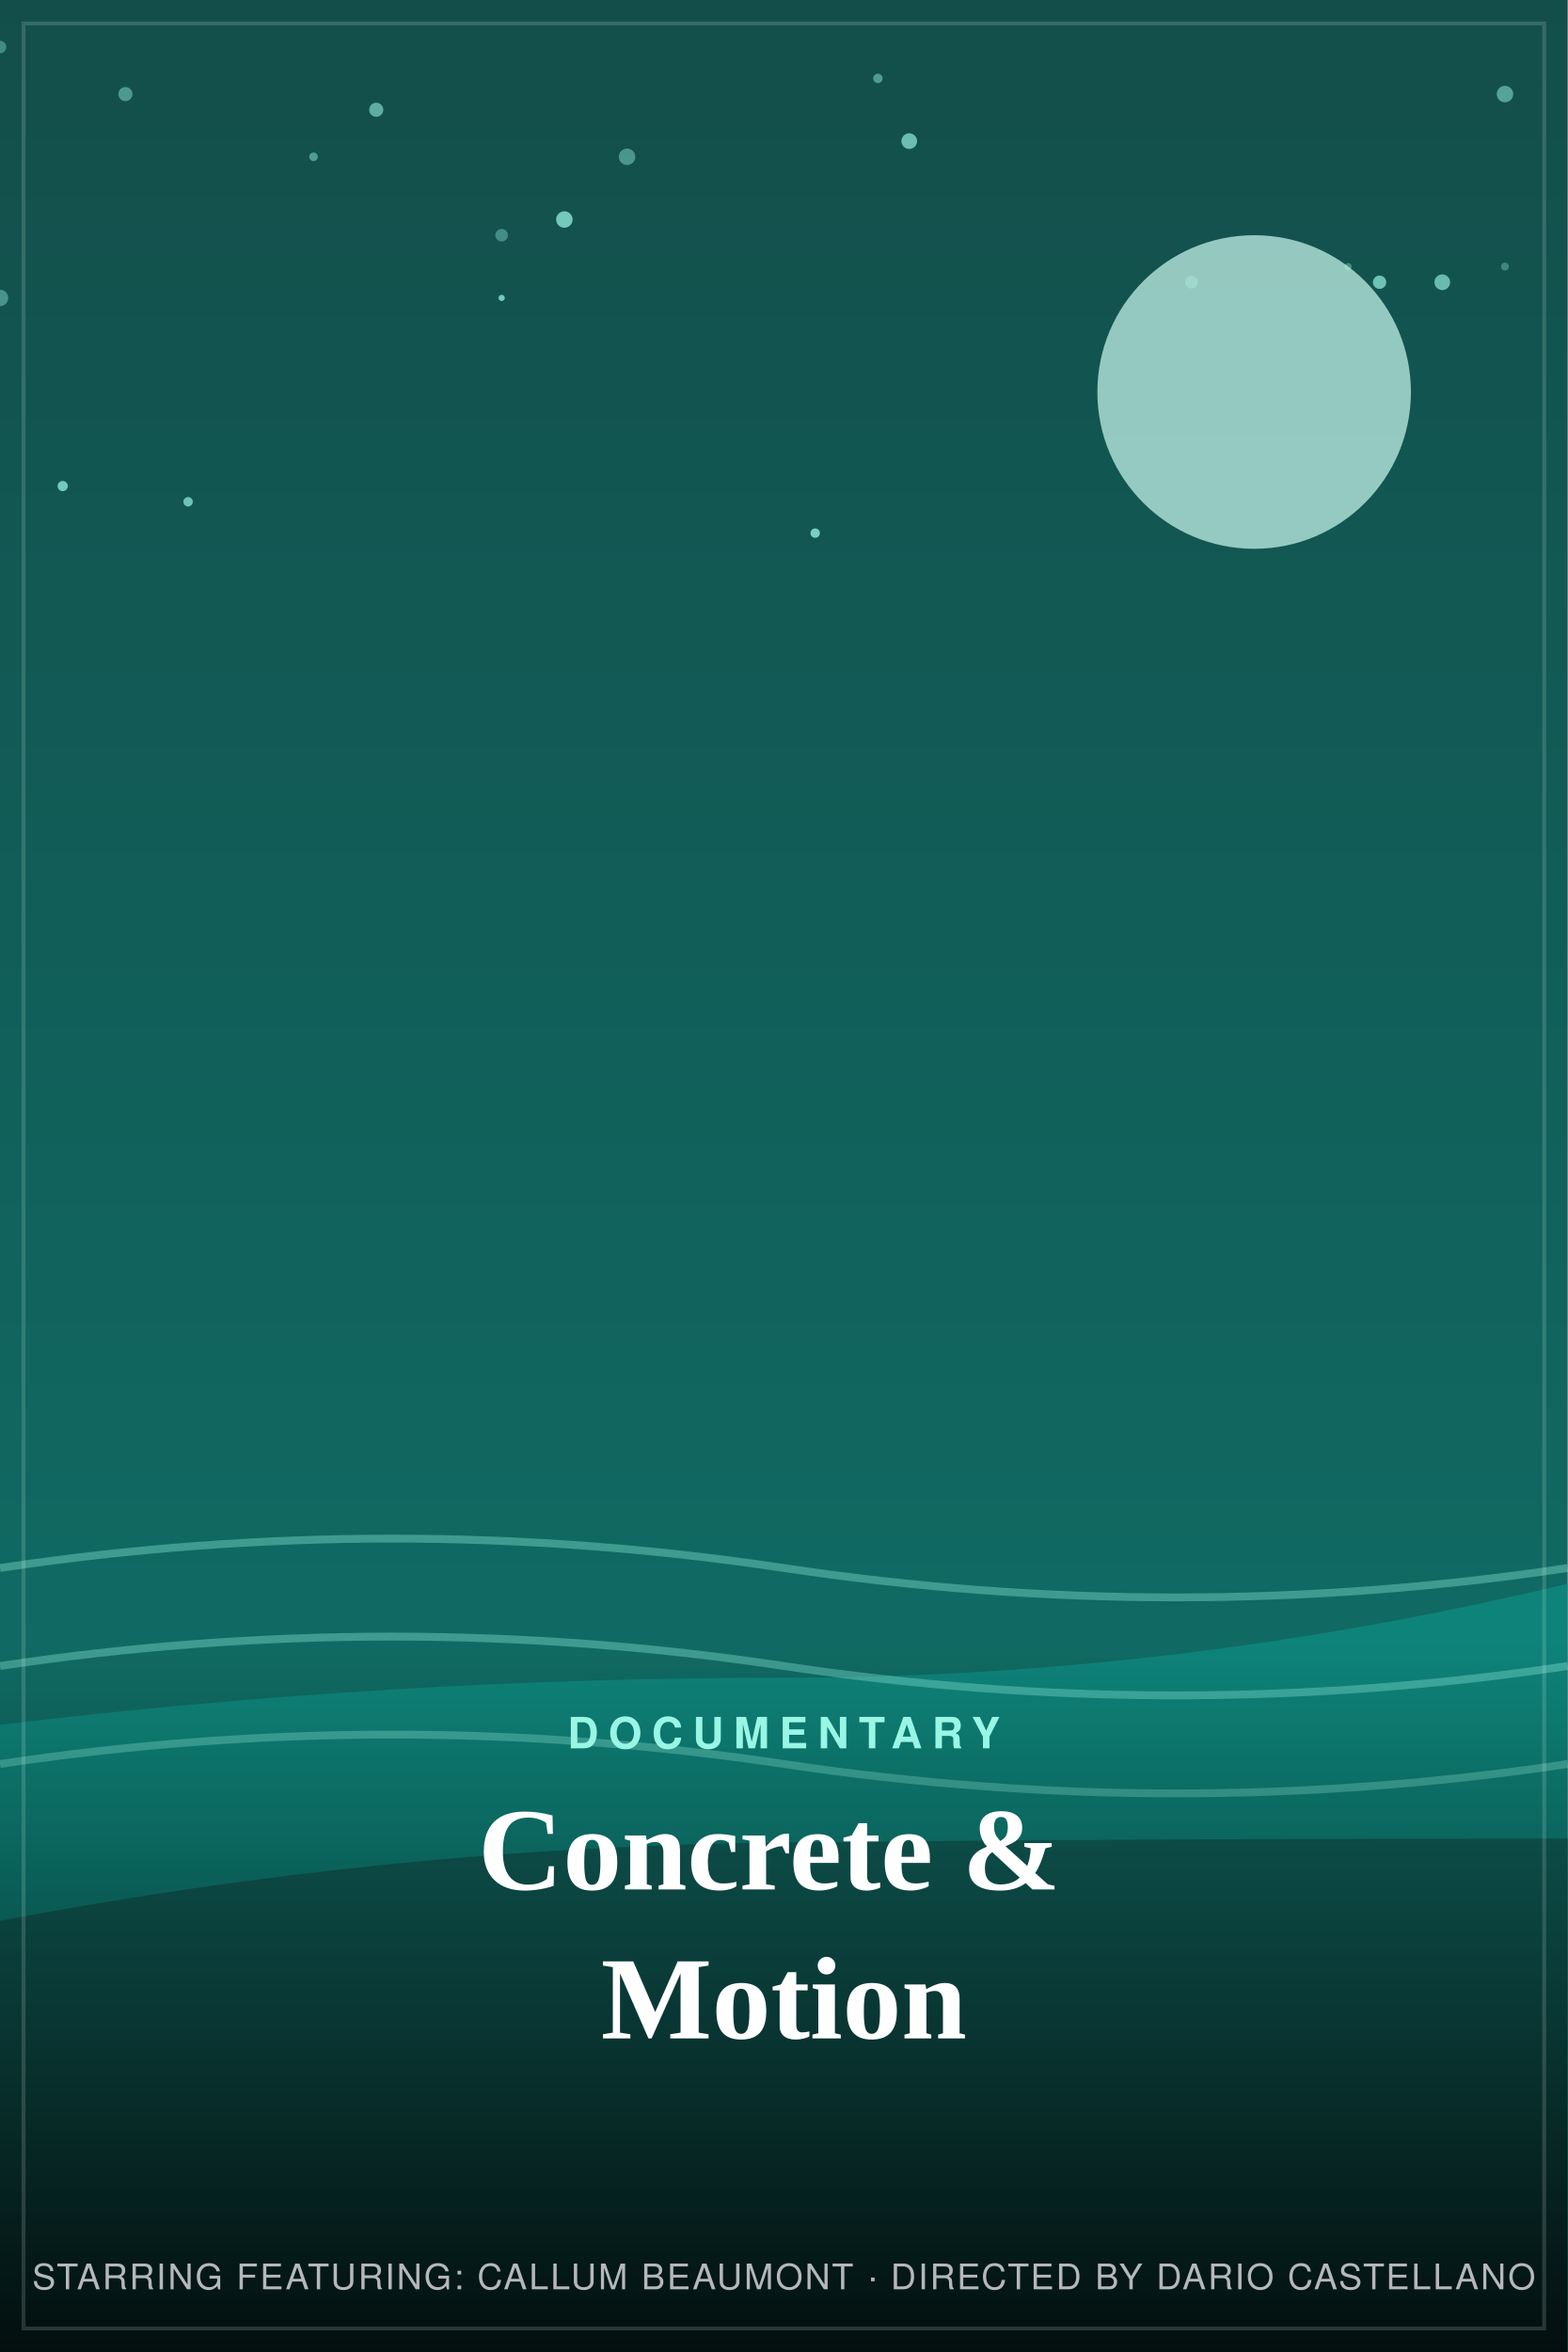
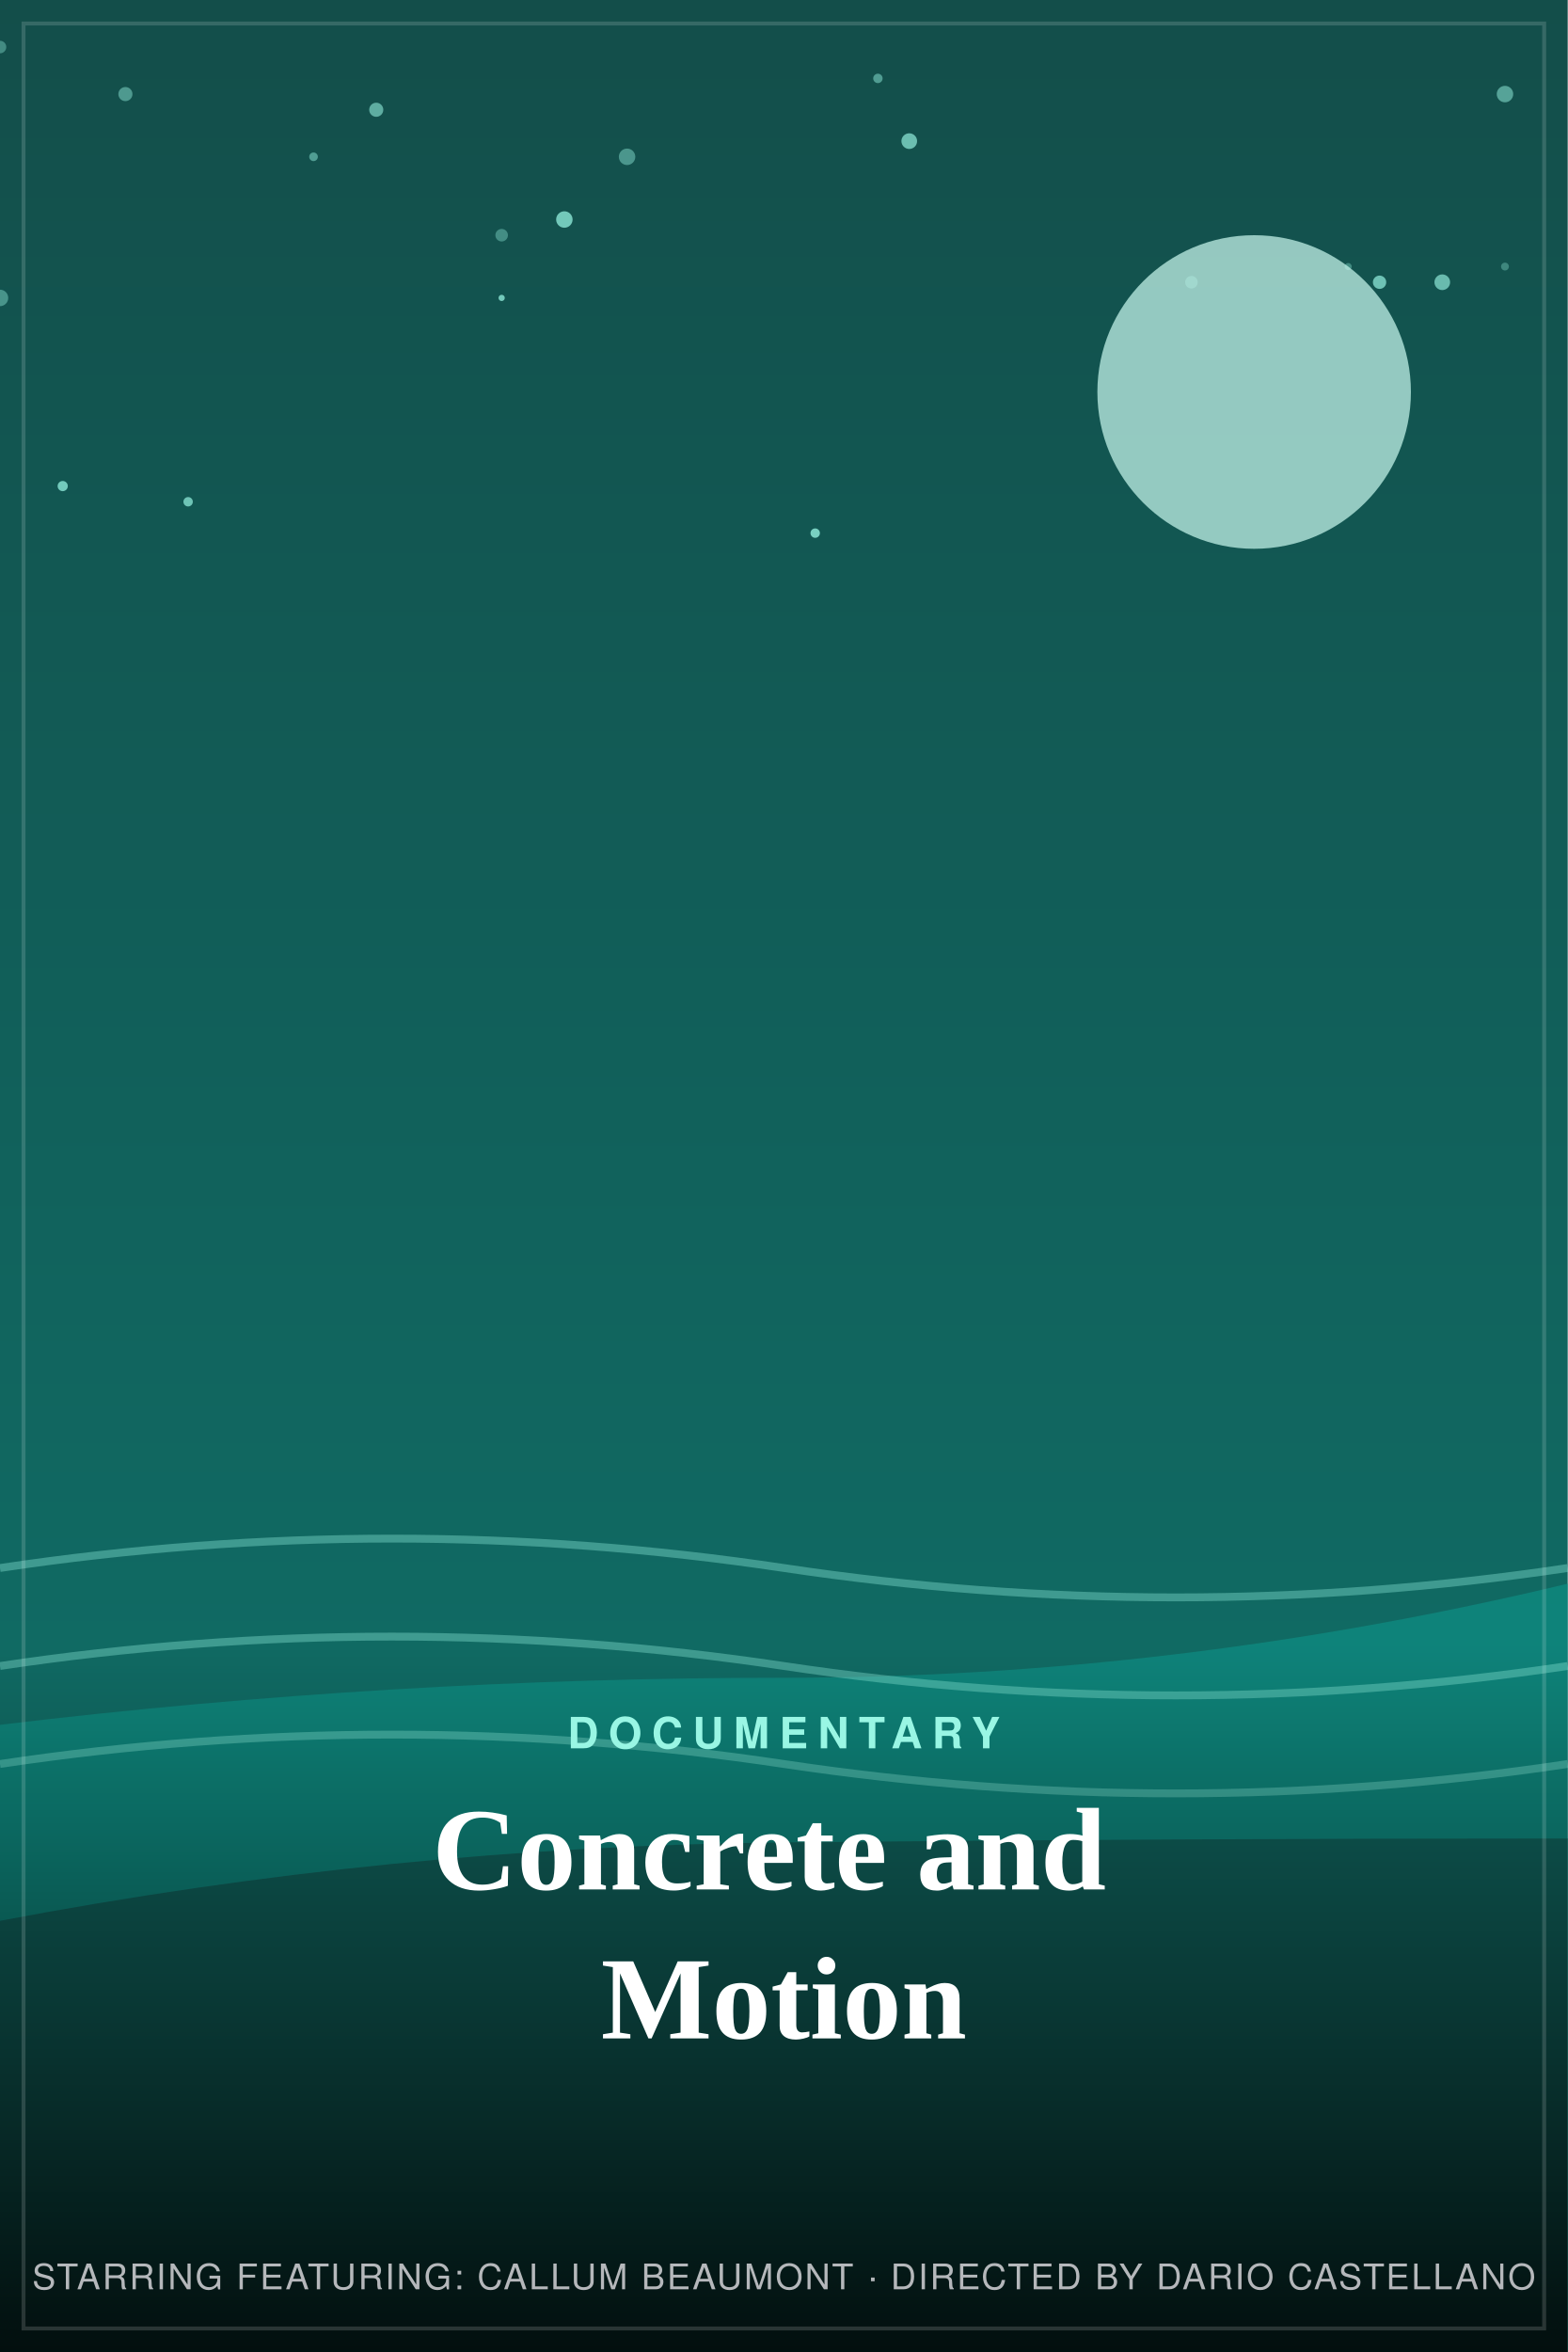
<svg xmlns="http://www.w3.org/2000/svg" viewBox="0 0 400 600">
  <defs>
    <linearGradient id="sky-concrete-and-motion" x1="0" y1="0" x2="0" y2="1">
      <stop offset="0%" stop-color="#134e4a" />
      <stop offset="100%" stop-color="#0f766e" />
    </linearGradient>
    <linearGradient id="scrim-concrete-and-motion" x1="0" y1="0" x2="0" y2="1">
      <stop offset="0%" stop-color="#000" stop-opacity="0" />
      <stop offset="100%" stop-color="#000" stop-opacity="0.85" />
    </linearGradient>
  </defs>
  <rect width="400" height="600" fill="url(#sky-concrete-and-motion)" />
  <circle cx="80" cy="40" r="1.1" fill="#99f6e4" opacity="0.46" />
  <circle cx="224" cy="20" r="1.2" fill="#99f6e4" opacity="0.46" />
  <circle cx="0" cy="12" r="1.6" fill="#99f6e4" opacity="0.36" />
  <circle cx="304" cy="72" r="1.6" fill="#99f6e4" opacity="0.32" />
  <circle cx="48" cy="128" r="1.2" fill="#99f6e4" opacity="0.68" />
  <circle cx="96" cy="28" r="1.8" fill="#99f6e4" opacity="0.56" />
  <circle cx="128" cy="60" r="1.6" fill="#99f6e4" opacity="0.36" />
  <circle cx="232" cy="36" r="2" fill="#99f6e4" opacity="0.66" />
  <circle cx="368" cy="72" r="2" fill="#99f6e4" opacity="0.64" />
  <circle cx="32" cy="24" r="1.8" fill="#99f6e4" opacity="0.44" />
  <circle cx="160" cy="40" r="2.1" fill="#99f6e4" opacity="0.42" />
  <circle cx="144" cy="56" r="2.1" fill="#99f6e4" opacity="0.72" />
  <circle cx="208" cy="136" r="1.2" fill="#99f6e4" opacity="0.76" />
  <circle cx="0" cy="76" r="2.1" fill="#99f6e4" opacity="0.4" />
  <circle cx="384" cy="24" r="2.1" fill="#99f6e4" opacity="0.5" />
  <circle cx="344" cy="68" r="0.9" fill="#99f6e4" opacity="0.34" />
  <circle cx="352" cy="72" r="1.7" fill="#99f6e4" opacity="0.68" />
  <circle cx="384" cy="68" r="1" fill="#99f6e4" opacity="0.32" />
  <circle cx="128" cy="76" r="0.8" fill="#99f6e4" opacity="0.72" />
  <circle cx="16" cy="124" r="1.3" fill="#99f6e4" opacity="0.72" />
  <circle cx="320" cy="100" r="40" fill="#ccfbf1" opacity="0.7" />
  <path d="M 0 600 L 0 440 Q 100 428 200 428 T 400 404 L 400 600 Z" fill="#0d9488" opacity="0.6" />
  <path d="M 0 600 L 0 490 Q 100 471 200 470 T 400 469 L 400 600 Z" fill="#115e59" opacity="0.9" />
  <path d="M 0 400 Q 100 385 200 400 T 400 400" stroke="#99f6e4" stroke-width="2" fill="none" opacity="0.35" />
  <path d="M 0 425 Q 100 410 200 425 T 400 425" stroke="#99f6e4" stroke-width="2" fill="none" opacity="0.35" />
  <path d="M 0 450 Q 100 435 200 450 T 400 450" stroke="#99f6e4" stroke-width="2" fill="none" opacity="0.35" />
  <rect x="0" y="420" width="400" height="180" fill="url(#scrim-concrete-and-motion)" />
  <text x="200" y="446" font-family="Helvetica, Arial, sans-serif" font-size="11" font-weight="700" letter-spacing="2.5" fill="#99f6e4" text-anchor="middle">DOCUMENTARY</text>
  <text x="200" y="482" font-family="Georgia, 'Times New Roman', serif" font-size="30" font-weight="700" fill="#fff" text-anchor="middle">
-     <tspan x="200" dy="0">Concrete &amp;</tspan>
+     <tspan x="200" dy="0">Concrete and</tspan>
    <tspan x="200" dy="38">Motion</tspan>
  </text>
  <text x="200" y="584" font-family="Helvetica, Arial, sans-serif" font-size="9" letter-spacing="0.5" fill="#d4d4d8" text-anchor="middle" opacity="0.85">STARRING FEATURING: CALLUM BEAUMONT · DIRECTED BY DARIO CASTELLANO</text>
  <rect x="6" y="6" width="388" height="588" fill="none" stroke="#fff" stroke-width="1" opacity="0.15" />
</svg>
